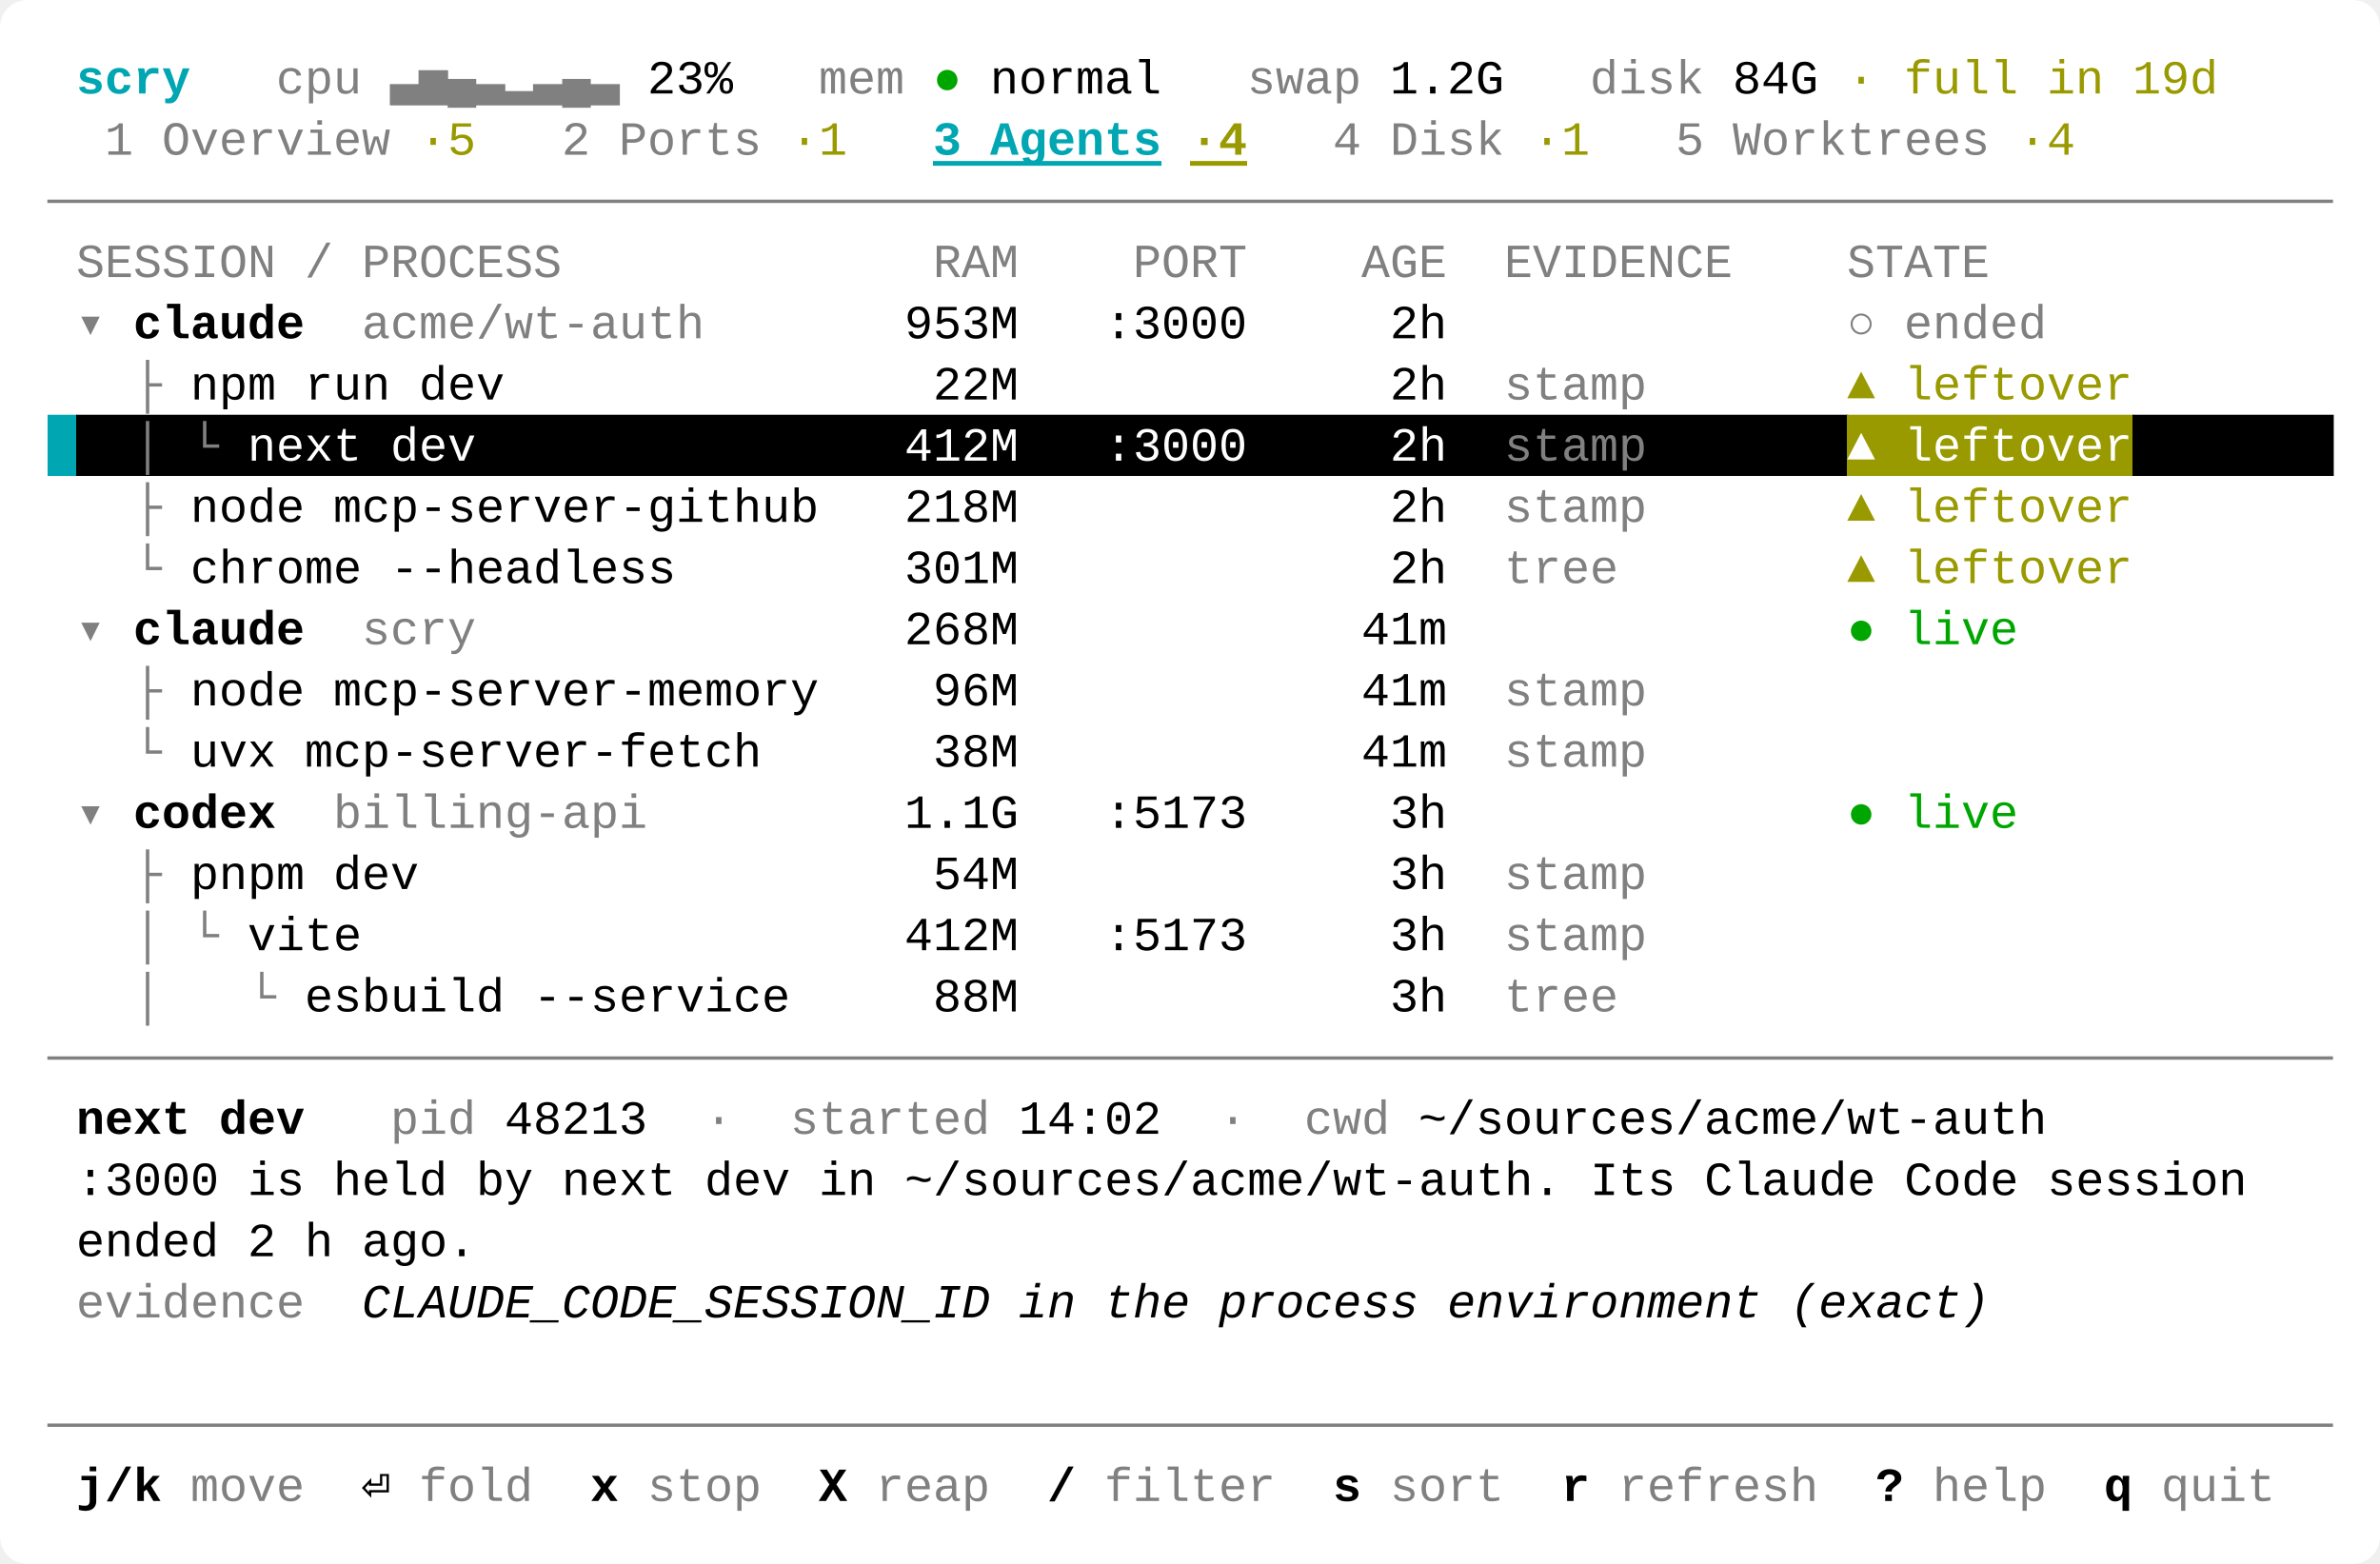
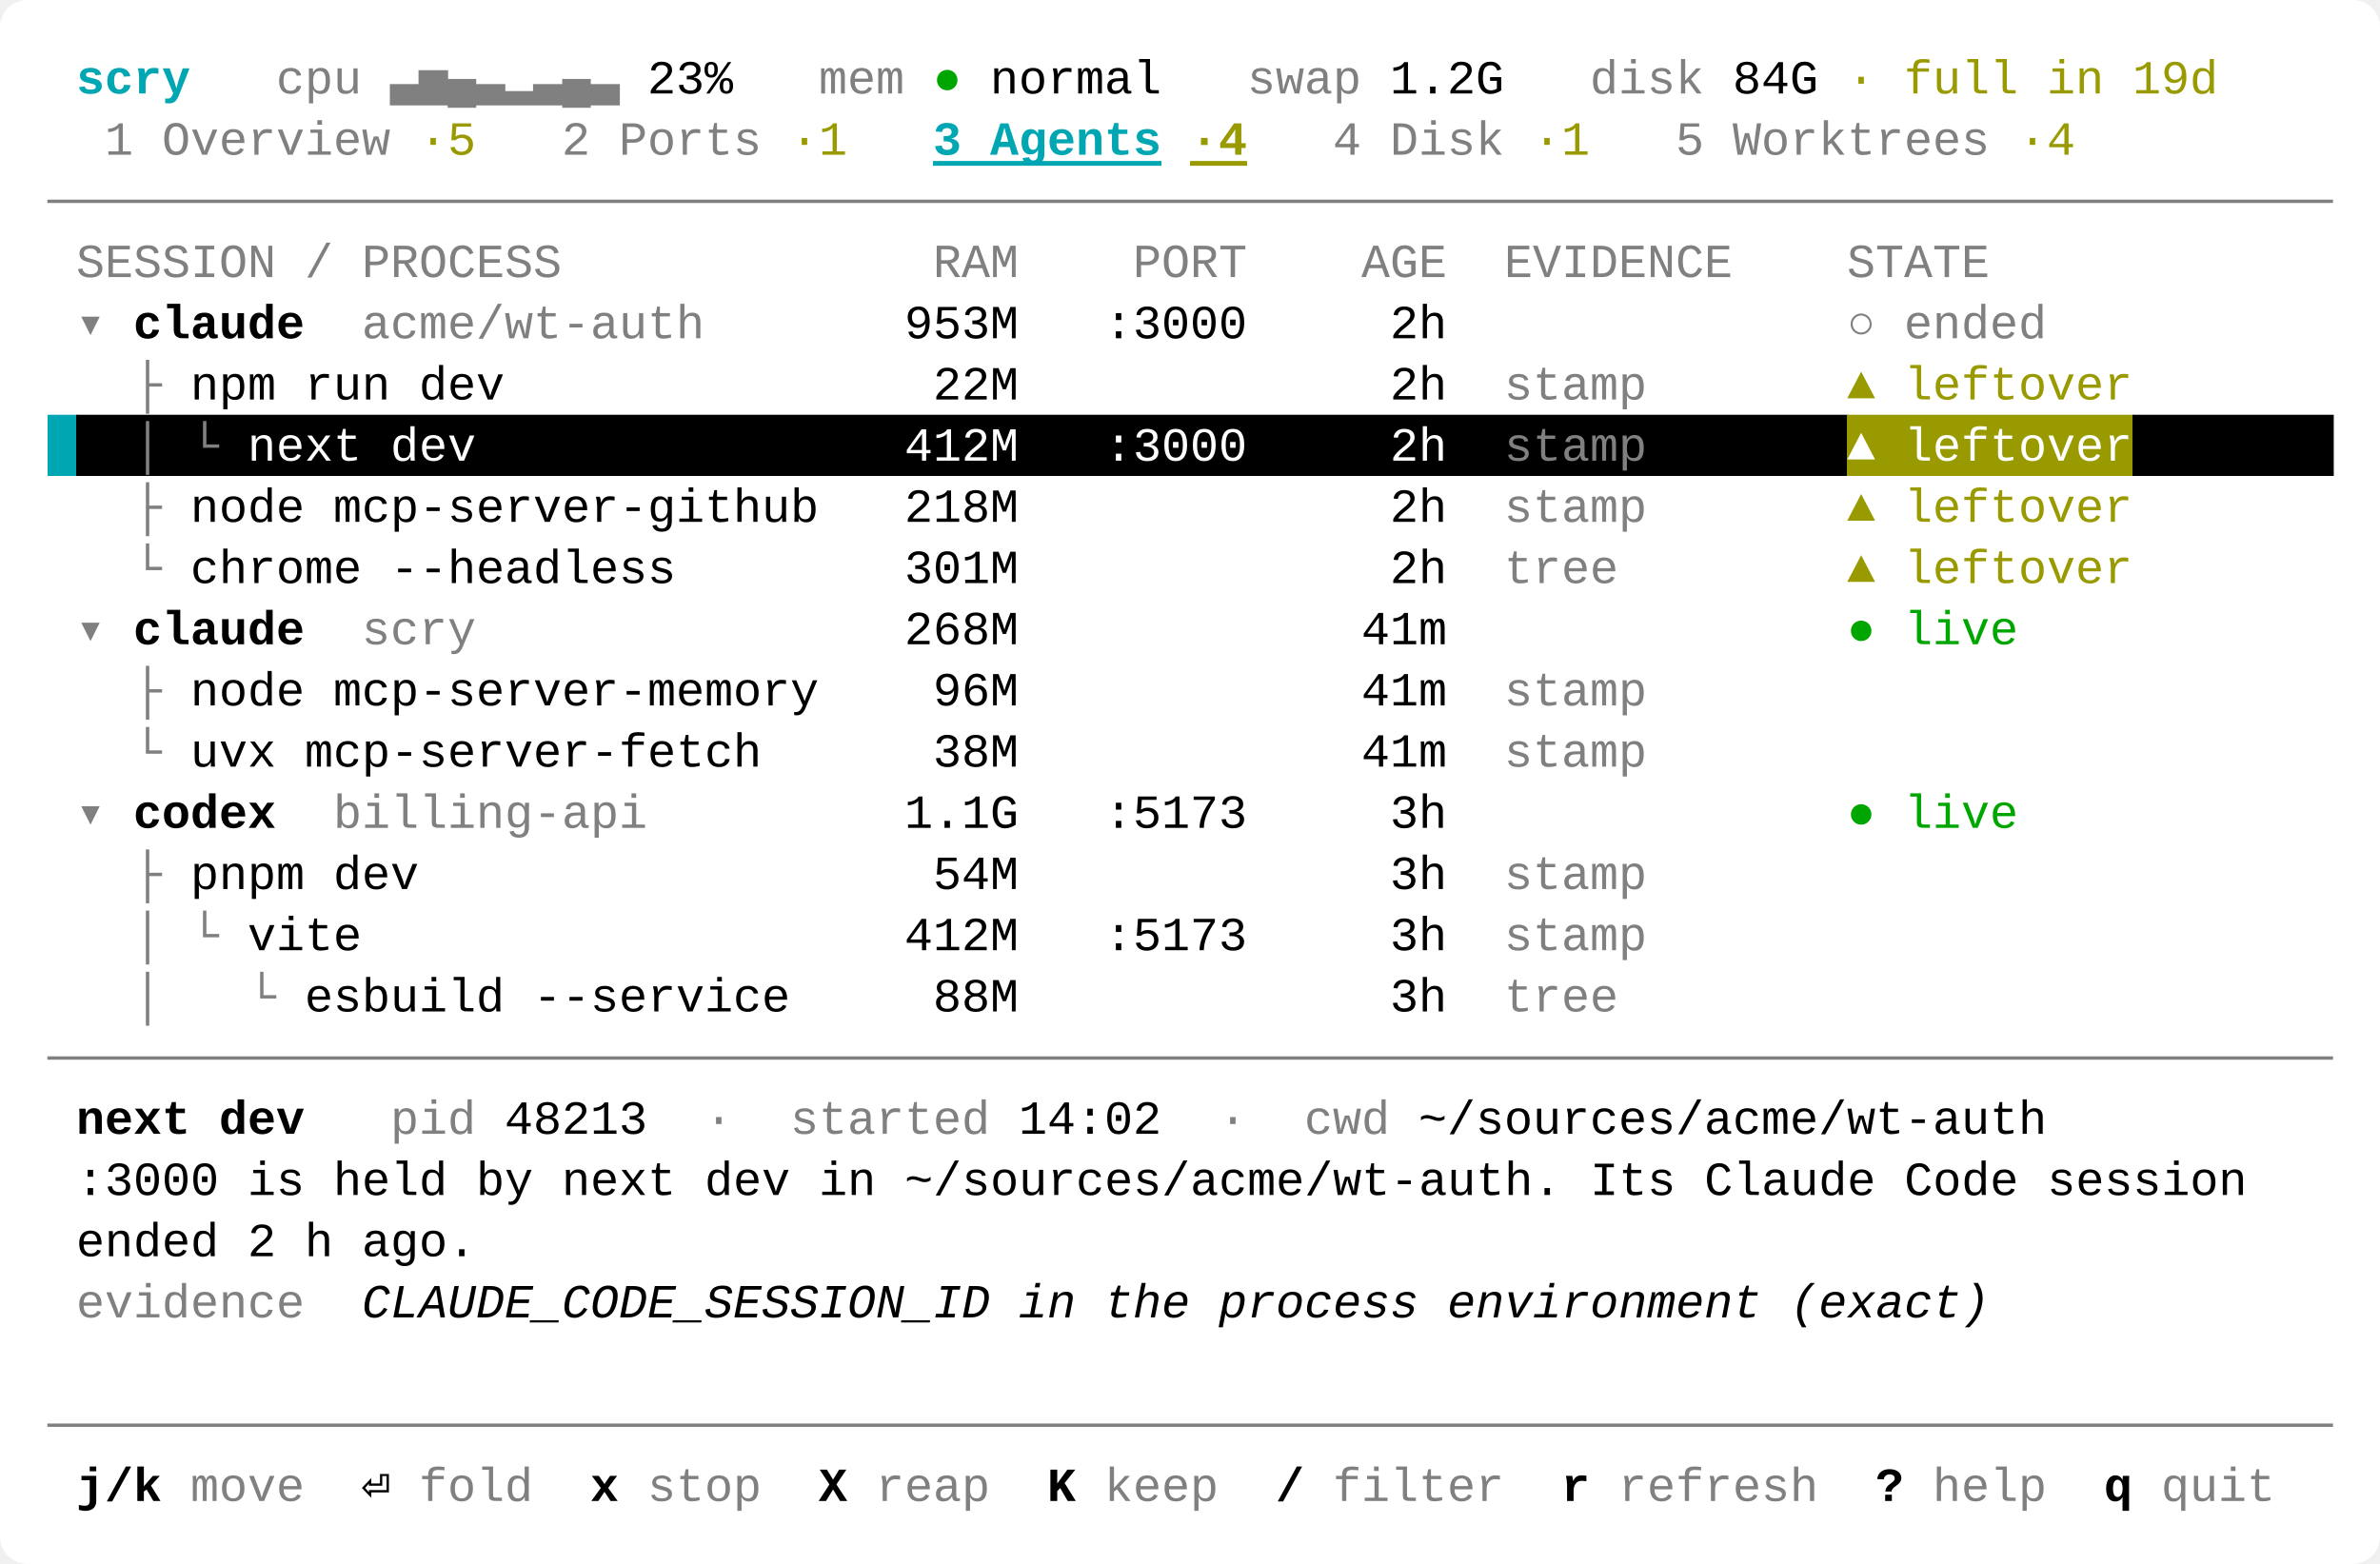
<svg xmlns="http://www.w3.org/2000/svg" width="700" height="460" viewBox="0 0 700 460">
  <style>text{font-family:ui-monospace,SFMono-Regular,"SF Mono",Menlo,Consolas,"Liberation Mono","DejaVu Sans Mono",monospace;font-size:14px;white-space:pre}</style>
  <rect width="700" height="460" rx="8" fill="#ffffff" />
  <g transform="translate(14 14)">
    <text x="8.4" y="13.5" fill="#00a6b2" textLength="33.6" lengthAdjust="spacingAndGlyphs" xml:space="preserve" font-weight="700">scry</text>
    <text x="67.2" y="13.5" fill="#808080" textLength="100.8" lengthAdjust="spacingAndGlyphs" xml:space="preserve">cpu ▃▅▄▃▂▃▄▃</text>
    <text x="176.4" y="13.5" fill="#000000" textLength="25.2" lengthAdjust="spacingAndGlyphs" xml:space="preserve">23%</text>
    <text x="226.8" y="13.5" fill="#808080" textLength="25.2" lengthAdjust="spacingAndGlyphs" xml:space="preserve">mem</text>
    <text x="260.4" y="13.5" fill="#00a600" textLength="8.4" lengthAdjust="spacingAndGlyphs" xml:space="preserve">●</text>
    <text x="277.2" y="13.5" fill="#000000" textLength="50.4" lengthAdjust="spacingAndGlyphs" xml:space="preserve">normal</text>
    <text x="352.8" y="13.5" fill="#808080" textLength="33.6" lengthAdjust="spacingAndGlyphs" xml:space="preserve">swap</text>
    <text x="394.8" y="13.5" fill="#000000" textLength="33.6" lengthAdjust="spacingAndGlyphs" xml:space="preserve">1.2G</text>
    <text x="453.6" y="13.5" fill="#808080" textLength="33.6" lengthAdjust="spacingAndGlyphs" xml:space="preserve">disk</text>
    <text x="495.6" y="13.5" fill="#000000" textLength="25.2" lengthAdjust="spacingAndGlyphs" xml:space="preserve">84G</text>
    <text x="529.2" y="13.5" fill="#999900" textLength="109.2" lengthAdjust="spacingAndGlyphs" xml:space="preserve">· full in 19d</text>
    <text x="16.8" y="31.5" fill="#808080" textLength="84.0" lengthAdjust="spacingAndGlyphs" xml:space="preserve">1 Overview</text>
    <text x="109.2" y="31.5" fill="#999900" textLength="16.8" lengthAdjust="spacingAndGlyphs" xml:space="preserve">·5</text>
    <text x="151.2" y="31.5" fill="#808080" textLength="58.8" lengthAdjust="spacingAndGlyphs" xml:space="preserve">2 Ports</text>
    <text x="218.4" y="31.5" fill="#999900" textLength="16.8" lengthAdjust="spacingAndGlyphs" xml:space="preserve">·1</text>
    <text x="260.4" y="31.5" fill="#00a6b2" textLength="67.2" lengthAdjust="spacingAndGlyphs" xml:space="preserve" font-weight="700" text-decoration="underline">3 Agents</text>
    <text x="336.0" y="31.5" fill="#999900" textLength="16.8" lengthAdjust="spacingAndGlyphs" xml:space="preserve" font-weight="700" text-decoration="underline">·4</text>
    <text x="378.0" y="31.5" fill="#808080" textLength="50.4" lengthAdjust="spacingAndGlyphs" xml:space="preserve">4 Disk</text>
    <text x="436.8" y="31.5" fill="#999900" textLength="16.8" lengthAdjust="spacingAndGlyphs" xml:space="preserve">·1</text>
    <text x="478.8" y="31.5" fill="#808080" textLength="92.4" lengthAdjust="spacingAndGlyphs" xml:space="preserve">5 Worktrees</text>
    <text x="579.6" y="31.5" fill="#999900" textLength="16.8" lengthAdjust="spacingAndGlyphs" xml:space="preserve">·4</text>
    <text x="0.0" y="49.5" fill="#808080" textLength="672.0" lengthAdjust="spacingAndGlyphs" xml:space="preserve">────────────────────────────────────────────────────────────────────────────────</text>
    <text x="8.4" y="67.5" fill="#808080" textLength="142.8" lengthAdjust="spacingAndGlyphs" xml:space="preserve">SESSION / PROCESS</text>
    <text x="260.4" y="67.5" fill="#808080" textLength="25.2" lengthAdjust="spacingAndGlyphs" xml:space="preserve">RAM</text>
    <text x="319.2" y="67.5" fill="#808080" textLength="33.6" lengthAdjust="spacingAndGlyphs" xml:space="preserve">PORT</text>
    <text x="386.4" y="67.5" fill="#808080" textLength="25.2" lengthAdjust="spacingAndGlyphs" xml:space="preserve">AGE</text>
    <text x="428.4" y="67.5" fill="#808080" textLength="67.2" lengthAdjust="spacingAndGlyphs" xml:space="preserve">EVIDENCE</text>
    <text x="529.2" y="67.5" fill="#808080" textLength="42.0" lengthAdjust="spacingAndGlyphs" xml:space="preserve">STATE</text>
    <text x="8.4" y="85.5" fill="#808080" textLength="8.4" lengthAdjust="spacingAndGlyphs" xml:space="preserve">▾</text>
    <text x="25.2" y="85.5" fill="#000000" textLength="50.4" lengthAdjust="spacingAndGlyphs" xml:space="preserve" font-weight="700">claude</text>
    <text x="92.4" y="85.5" fill="#808080" textLength="100.8" lengthAdjust="spacingAndGlyphs" xml:space="preserve">acme/wt-auth</text>
    <text x="252.0" y="85.5" fill="#000000" textLength="33.6" lengthAdjust="spacingAndGlyphs" xml:space="preserve">953M</text>
    <text x="310.8" y="85.5" fill="#000000" textLength="42.0" lengthAdjust="spacingAndGlyphs" xml:space="preserve">:3000</text>
    <text x="394.8" y="85.5" fill="#000000" textLength="16.8" lengthAdjust="spacingAndGlyphs" xml:space="preserve">2h</text>
    <text x="529.2" y="85.5" fill="#808080" textLength="58.8" lengthAdjust="spacingAndGlyphs" xml:space="preserve">○ ended</text>
    <text x="25.2" y="103.5" fill="#808080" textLength="8.4" lengthAdjust="spacingAndGlyphs" xml:space="preserve">├</text>
    <text x="42.0" y="103.5" fill="#000000" textLength="92.4" lengthAdjust="spacingAndGlyphs" xml:space="preserve">npm run dev</text>
    <text x="260.4" y="103.5" fill="#000000" textLength="25.2" lengthAdjust="spacingAndGlyphs" xml:space="preserve">22M</text>
    <text x="394.8" y="103.5" fill="#000000" textLength="16.8" lengthAdjust="spacingAndGlyphs" xml:space="preserve">2h</text>
    <text x="428.4" y="103.5" fill="#808080" textLength="42.0" lengthAdjust="spacingAndGlyphs" xml:space="preserve">stamp</text>
    <text x="529.2" y="103.5" fill="#999900" textLength="84.0" lengthAdjust="spacingAndGlyphs" xml:space="preserve">▲ leftover</text>
    <rect x="0.0" y="108" width="8.8" height="18" fill="#00a6b2" />
    <rect x="8.4" y="108" width="521.2" height="18" fill="#000000" />
    <rect x="529.2" y="108" width="84.4" height="18" fill="#999900" />
    <rect x="613.2" y="108" width="59.2" height="18" fill="#000000" />
    <text x="25.2" y="121.5" fill="#808080" textLength="25.2" lengthAdjust="spacingAndGlyphs" xml:space="preserve">│ └</text>
    <text x="58.8" y="121.5" fill="#ffffff" textLength="67.2" lengthAdjust="spacingAndGlyphs" xml:space="preserve">next dev</text>
    <text x="252.0" y="121.5" fill="#ffffff" textLength="33.6" lengthAdjust="spacingAndGlyphs" xml:space="preserve">412M</text>
    <text x="310.8" y="121.5" fill="#ffffff" textLength="42.0" lengthAdjust="spacingAndGlyphs" xml:space="preserve">:3000</text>
    <text x="394.8" y="121.5" fill="#ffffff" textLength="16.8" lengthAdjust="spacingAndGlyphs" xml:space="preserve">2h</text>
    <text x="428.4" y="121.5" fill="#808080" textLength="42.0" lengthAdjust="spacingAndGlyphs" xml:space="preserve">stamp</text>
    <text x="529.2" y="121.5" fill="#ffffff" textLength="84.0" lengthAdjust="spacingAndGlyphs" xml:space="preserve">▲ leftover</text>
    <text x="25.2" y="139.5" fill="#808080" textLength="8.4" lengthAdjust="spacingAndGlyphs" xml:space="preserve">├</text>
    <text x="42.0" y="139.5" fill="#000000" textLength="184.8" lengthAdjust="spacingAndGlyphs" xml:space="preserve">node mcp-server-github</text>
    <text x="252.0" y="139.5" fill="#000000" textLength="33.6" lengthAdjust="spacingAndGlyphs" xml:space="preserve">218M</text>
    <text x="394.8" y="139.5" fill="#000000" textLength="16.8" lengthAdjust="spacingAndGlyphs" xml:space="preserve">2h</text>
    <text x="428.4" y="139.5" fill="#808080" textLength="42.0" lengthAdjust="spacingAndGlyphs" xml:space="preserve">stamp</text>
    <text x="529.2" y="139.5" fill="#999900" textLength="84.0" lengthAdjust="spacingAndGlyphs" xml:space="preserve">▲ leftover</text>
    <text x="25.2" y="157.5" fill="#808080" textLength="8.4" lengthAdjust="spacingAndGlyphs" xml:space="preserve">└</text>
    <text x="42.0" y="157.5" fill="#000000" textLength="142.8" lengthAdjust="spacingAndGlyphs" xml:space="preserve">chrome --headless</text>
    <text x="252.0" y="157.5" fill="#000000" textLength="33.6" lengthAdjust="spacingAndGlyphs" xml:space="preserve">301M</text>
    <text x="394.8" y="157.5" fill="#000000" textLength="16.8" lengthAdjust="spacingAndGlyphs" xml:space="preserve">2h</text>
    <text x="428.4" y="157.5" fill="#808080" textLength="33.6" lengthAdjust="spacingAndGlyphs" xml:space="preserve">tree</text>
    <text x="529.2" y="157.5" fill="#999900" textLength="84.0" lengthAdjust="spacingAndGlyphs" xml:space="preserve">▲ leftover</text>
    <text x="8.4" y="175.5" fill="#808080" textLength="8.4" lengthAdjust="spacingAndGlyphs" xml:space="preserve">▾</text>
    <text x="25.2" y="175.5" fill="#000000" textLength="50.4" lengthAdjust="spacingAndGlyphs" xml:space="preserve" font-weight="700">claude</text>
    <text x="92.4" y="175.5" fill="#808080" textLength="33.6" lengthAdjust="spacingAndGlyphs" xml:space="preserve">scry</text>
    <text x="252.0" y="175.5" fill="#000000" textLength="33.6" lengthAdjust="spacingAndGlyphs" xml:space="preserve">268M</text>
    <text x="386.4" y="175.5" fill="#000000" textLength="25.2" lengthAdjust="spacingAndGlyphs" xml:space="preserve">41m</text>
    <text x="529.2" y="175.5" fill="#00a600" textLength="50.4" lengthAdjust="spacingAndGlyphs" xml:space="preserve">● live</text>
    <text x="25.2" y="193.5" fill="#808080" textLength="8.4" lengthAdjust="spacingAndGlyphs" xml:space="preserve">├</text>
    <text x="42.0" y="193.5" fill="#000000" textLength="184.8" lengthAdjust="spacingAndGlyphs" xml:space="preserve">node mcp-server-memory</text>
    <text x="260.4" y="193.5" fill="#000000" textLength="25.2" lengthAdjust="spacingAndGlyphs" xml:space="preserve">96M</text>
    <text x="386.4" y="193.5" fill="#000000" textLength="25.2" lengthAdjust="spacingAndGlyphs" xml:space="preserve">41m</text>
    <text x="428.4" y="193.5" fill="#808080" textLength="42.0" lengthAdjust="spacingAndGlyphs" xml:space="preserve">stamp</text>
    <text x="25.2" y="211.5" fill="#808080" textLength="8.4" lengthAdjust="spacingAndGlyphs" xml:space="preserve">└</text>
    <text x="42.0" y="211.5" fill="#000000" textLength="168.0" lengthAdjust="spacingAndGlyphs" xml:space="preserve">uvx mcp-server-fetch</text>
    <text x="260.4" y="211.5" fill="#000000" textLength="25.2" lengthAdjust="spacingAndGlyphs" xml:space="preserve">38M</text>
    <text x="386.4" y="211.5" fill="#000000" textLength="25.2" lengthAdjust="spacingAndGlyphs" xml:space="preserve">41m</text>
    <text x="428.4" y="211.5" fill="#808080" textLength="42.0" lengthAdjust="spacingAndGlyphs" xml:space="preserve">stamp</text>
    <text x="8.4" y="229.5" fill="#808080" textLength="8.4" lengthAdjust="spacingAndGlyphs" xml:space="preserve">▾</text>
    <text x="25.2" y="229.5" fill="#000000" textLength="42.0" lengthAdjust="spacingAndGlyphs" xml:space="preserve" font-weight="700">codex</text>
    <text x="84.0" y="229.5" fill="#808080" textLength="92.4" lengthAdjust="spacingAndGlyphs" xml:space="preserve">billing-api</text>
    <text x="252.0" y="229.5" fill="#000000" textLength="33.6" lengthAdjust="spacingAndGlyphs" xml:space="preserve">1.1G</text>
    <text x="310.8" y="229.5" fill="#000000" textLength="42.0" lengthAdjust="spacingAndGlyphs" xml:space="preserve">:5173</text>
    <text x="394.8" y="229.5" fill="#000000" textLength="16.8" lengthAdjust="spacingAndGlyphs" xml:space="preserve">3h</text>
    <text x="529.2" y="229.5" fill="#00a600" textLength="50.4" lengthAdjust="spacingAndGlyphs" xml:space="preserve">● live</text>
    <text x="25.2" y="247.5" fill="#808080" textLength="8.4" lengthAdjust="spacingAndGlyphs" xml:space="preserve">├</text>
    <text x="42.0" y="247.5" fill="#000000" textLength="67.2" lengthAdjust="spacingAndGlyphs" xml:space="preserve">pnpm dev</text>
    <text x="260.4" y="247.5" fill="#000000" textLength="25.2" lengthAdjust="spacingAndGlyphs" xml:space="preserve">54M</text>
    <text x="394.8" y="247.5" fill="#000000" textLength="16.8" lengthAdjust="spacingAndGlyphs" xml:space="preserve">3h</text>
    <text x="428.4" y="247.5" fill="#808080" textLength="42.0" lengthAdjust="spacingAndGlyphs" xml:space="preserve">stamp</text>
    <text x="25.2" y="265.5" fill="#808080" textLength="25.2" lengthAdjust="spacingAndGlyphs" xml:space="preserve">│ └</text>
    <text x="58.8" y="265.5" fill="#000000" textLength="33.6" lengthAdjust="spacingAndGlyphs" xml:space="preserve">vite</text>
    <text x="252.0" y="265.5" fill="#000000" textLength="33.6" lengthAdjust="spacingAndGlyphs" xml:space="preserve">412M</text>
    <text x="310.8" y="265.5" fill="#000000" textLength="42.0" lengthAdjust="spacingAndGlyphs" xml:space="preserve">:5173</text>
    <text x="394.8" y="265.5" fill="#000000" textLength="16.8" lengthAdjust="spacingAndGlyphs" xml:space="preserve">3h</text>
    <text x="428.4" y="265.5" fill="#808080" textLength="42.0" lengthAdjust="spacingAndGlyphs" xml:space="preserve">stamp</text>
    <text x="25.2" y="283.5" fill="#808080" textLength="8.4" lengthAdjust="spacingAndGlyphs" xml:space="preserve">│</text>
    <text x="58.8" y="283.5" fill="#808080" textLength="8.4" lengthAdjust="spacingAndGlyphs" xml:space="preserve">└</text>
    <text x="75.6" y="283.5" fill="#000000" textLength="142.8" lengthAdjust="spacingAndGlyphs" xml:space="preserve">esbuild --service</text>
    <text x="260.4" y="283.5" fill="#000000" textLength="25.2" lengthAdjust="spacingAndGlyphs" xml:space="preserve">88M</text>
    <text x="394.8" y="283.5" fill="#000000" textLength="16.8" lengthAdjust="spacingAndGlyphs" xml:space="preserve">3h</text>
    <text x="428.4" y="283.5" fill="#808080" textLength="33.6" lengthAdjust="spacingAndGlyphs" xml:space="preserve">tree</text>
    <text x="0.0" y="301.5" fill="#808080" textLength="672.0" lengthAdjust="spacingAndGlyphs" xml:space="preserve">────────────────────────────────────────────────────────────────────────────────</text>
    <text x="8.4" y="319.5" fill="#000000" textLength="67.2" lengthAdjust="spacingAndGlyphs" xml:space="preserve" font-weight="700">next dev</text>
    <text x="100.8" y="319.5" fill="#808080" textLength="25.2" lengthAdjust="spacingAndGlyphs" xml:space="preserve">pid</text>
    <text x="134.4" y="319.5" fill="#000000" textLength="42.0" lengthAdjust="spacingAndGlyphs" xml:space="preserve">48213</text>
    <text x="193.2" y="319.5" fill="#808080" textLength="8.4" lengthAdjust="spacingAndGlyphs" xml:space="preserve">·</text>
    <text x="218.4" y="319.5" fill="#808080" textLength="58.8" lengthAdjust="spacingAndGlyphs" xml:space="preserve">started</text>
    <text x="285.6" y="319.5" fill="#000000" textLength="42.0" lengthAdjust="spacingAndGlyphs" xml:space="preserve">14:02</text>
    <text x="344.4" y="319.5" fill="#808080" textLength="8.4" lengthAdjust="spacingAndGlyphs" xml:space="preserve">·</text>
    <text x="369.6" y="319.5" fill="#808080" textLength="25.2" lengthAdjust="spacingAndGlyphs" xml:space="preserve">cwd</text>
    <text x="403.2" y="319.5" fill="#000000" textLength="184.8" lengthAdjust="spacingAndGlyphs" xml:space="preserve">~/sources/acme/wt-auth</text>
    <text x="8.4" y="337.5" fill="#000000" textLength="638.4" lengthAdjust="spacingAndGlyphs" xml:space="preserve">:3000 is held by next dev in ~/sources/acme/wt-auth. Its Claude Code session</text>
    <text x="8.4" y="355.5" fill="#000000" textLength="117.6" lengthAdjust="spacingAndGlyphs" xml:space="preserve">ended 2 h ago.</text>
    <text x="8.4" y="373.5" fill="#808080" textLength="67.2" lengthAdjust="spacingAndGlyphs" xml:space="preserve">evidence</text>
    <text x="92.4" y="373.5" fill="#000000" textLength="478.8" lengthAdjust="spacingAndGlyphs" xml:space="preserve" font-style="italic">CLAUDE_CODE_SESSION_ID in the process environment (exact)</text>
    <text x="0.0" y="409.5" fill="#808080" textLength="672.0" lengthAdjust="spacingAndGlyphs" xml:space="preserve">────────────────────────────────────────────────────────────────────────────────</text>
    <text x="8.4" y="427.5" fill="#000000" textLength="25.2" lengthAdjust="spacingAndGlyphs" xml:space="preserve" font-weight="700">j/k</text>
    <text x="42.0" y="427.5" fill="#808080" textLength="33.6" lengthAdjust="spacingAndGlyphs" xml:space="preserve">move</text>
    <text x="92.4" y="427.5" fill="#000000" textLength="8.4" lengthAdjust="spacingAndGlyphs" xml:space="preserve" font-weight="700">⏎</text>
    <text x="109.2" y="427.5" fill="#808080" textLength="33.6" lengthAdjust="spacingAndGlyphs" xml:space="preserve">fold</text>
    <text x="159.6" y="427.5" fill="#000000" textLength="8.4" lengthAdjust="spacingAndGlyphs" xml:space="preserve" font-weight="700">x</text>
    <text x="176.4" y="427.5" fill="#808080" textLength="33.6" lengthAdjust="spacingAndGlyphs" xml:space="preserve">stop</text>
    <text x="226.8" y="427.5" fill="#000000" textLength="8.4" lengthAdjust="spacingAndGlyphs" xml:space="preserve" font-weight="700">X</text>
    <text x="243.6" y="427.5" fill="#808080" textLength="33.6" lengthAdjust="spacingAndGlyphs" xml:space="preserve">reap</text>
-     <text x="294.0" y="427.5" fill="#000000" textLength="8.4" lengthAdjust="spacingAndGlyphs" xml:space="preserve" font-weight="700">/</text>
-     <text x="310.8" y="427.5" fill="#808080" textLength="50.4" lengthAdjust="spacingAndGlyphs" xml:space="preserve">filter</text>
-     <text x="378.0" y="427.5" fill="#000000" textLength="8.4" lengthAdjust="spacingAndGlyphs" xml:space="preserve" font-weight="700">s</text>
-     <text x="394.8" y="427.5" fill="#808080" textLength="33.6" lengthAdjust="spacingAndGlyphs" xml:space="preserve">sort</text>
+     <text x="294.0" y="427.5" fill="#000000" textLength="8.4" lengthAdjust="spacingAndGlyphs" xml:space="preserve" font-weight="700">K</text>
+     <text x="310.8" y="427.5" fill="#808080" textLength="33.6" lengthAdjust="spacingAndGlyphs" xml:space="preserve">keep</text>
+     <text x="361.2" y="427.5" fill="#000000" textLength="8.4" lengthAdjust="spacingAndGlyphs" xml:space="preserve" font-weight="700">/</text>
+     <text x="378.0" y="427.5" fill="#808080" textLength="50.4" lengthAdjust="spacingAndGlyphs" xml:space="preserve">filter</text>
    <text x="445.2" y="427.5" fill="#000000" textLength="8.4" lengthAdjust="spacingAndGlyphs" xml:space="preserve" font-weight="700">r</text>
    <text x="462.0" y="427.5" fill="#808080" textLength="58.8" lengthAdjust="spacingAndGlyphs" xml:space="preserve">refresh</text>
    <text x="537.6" y="427.5" fill="#000000" textLength="8.4" lengthAdjust="spacingAndGlyphs" xml:space="preserve" font-weight="700">?</text>
    <text x="554.4" y="427.5" fill="#808080" textLength="33.6" lengthAdjust="spacingAndGlyphs" xml:space="preserve">help</text>
    <text x="604.8" y="427.5" fill="#000000" textLength="8.4" lengthAdjust="spacingAndGlyphs" xml:space="preserve" font-weight="700">q</text>
    <text x="621.6" y="427.5" fill="#808080" textLength="33.6" lengthAdjust="spacingAndGlyphs" xml:space="preserve">quit</text>
  </g>
</svg>
